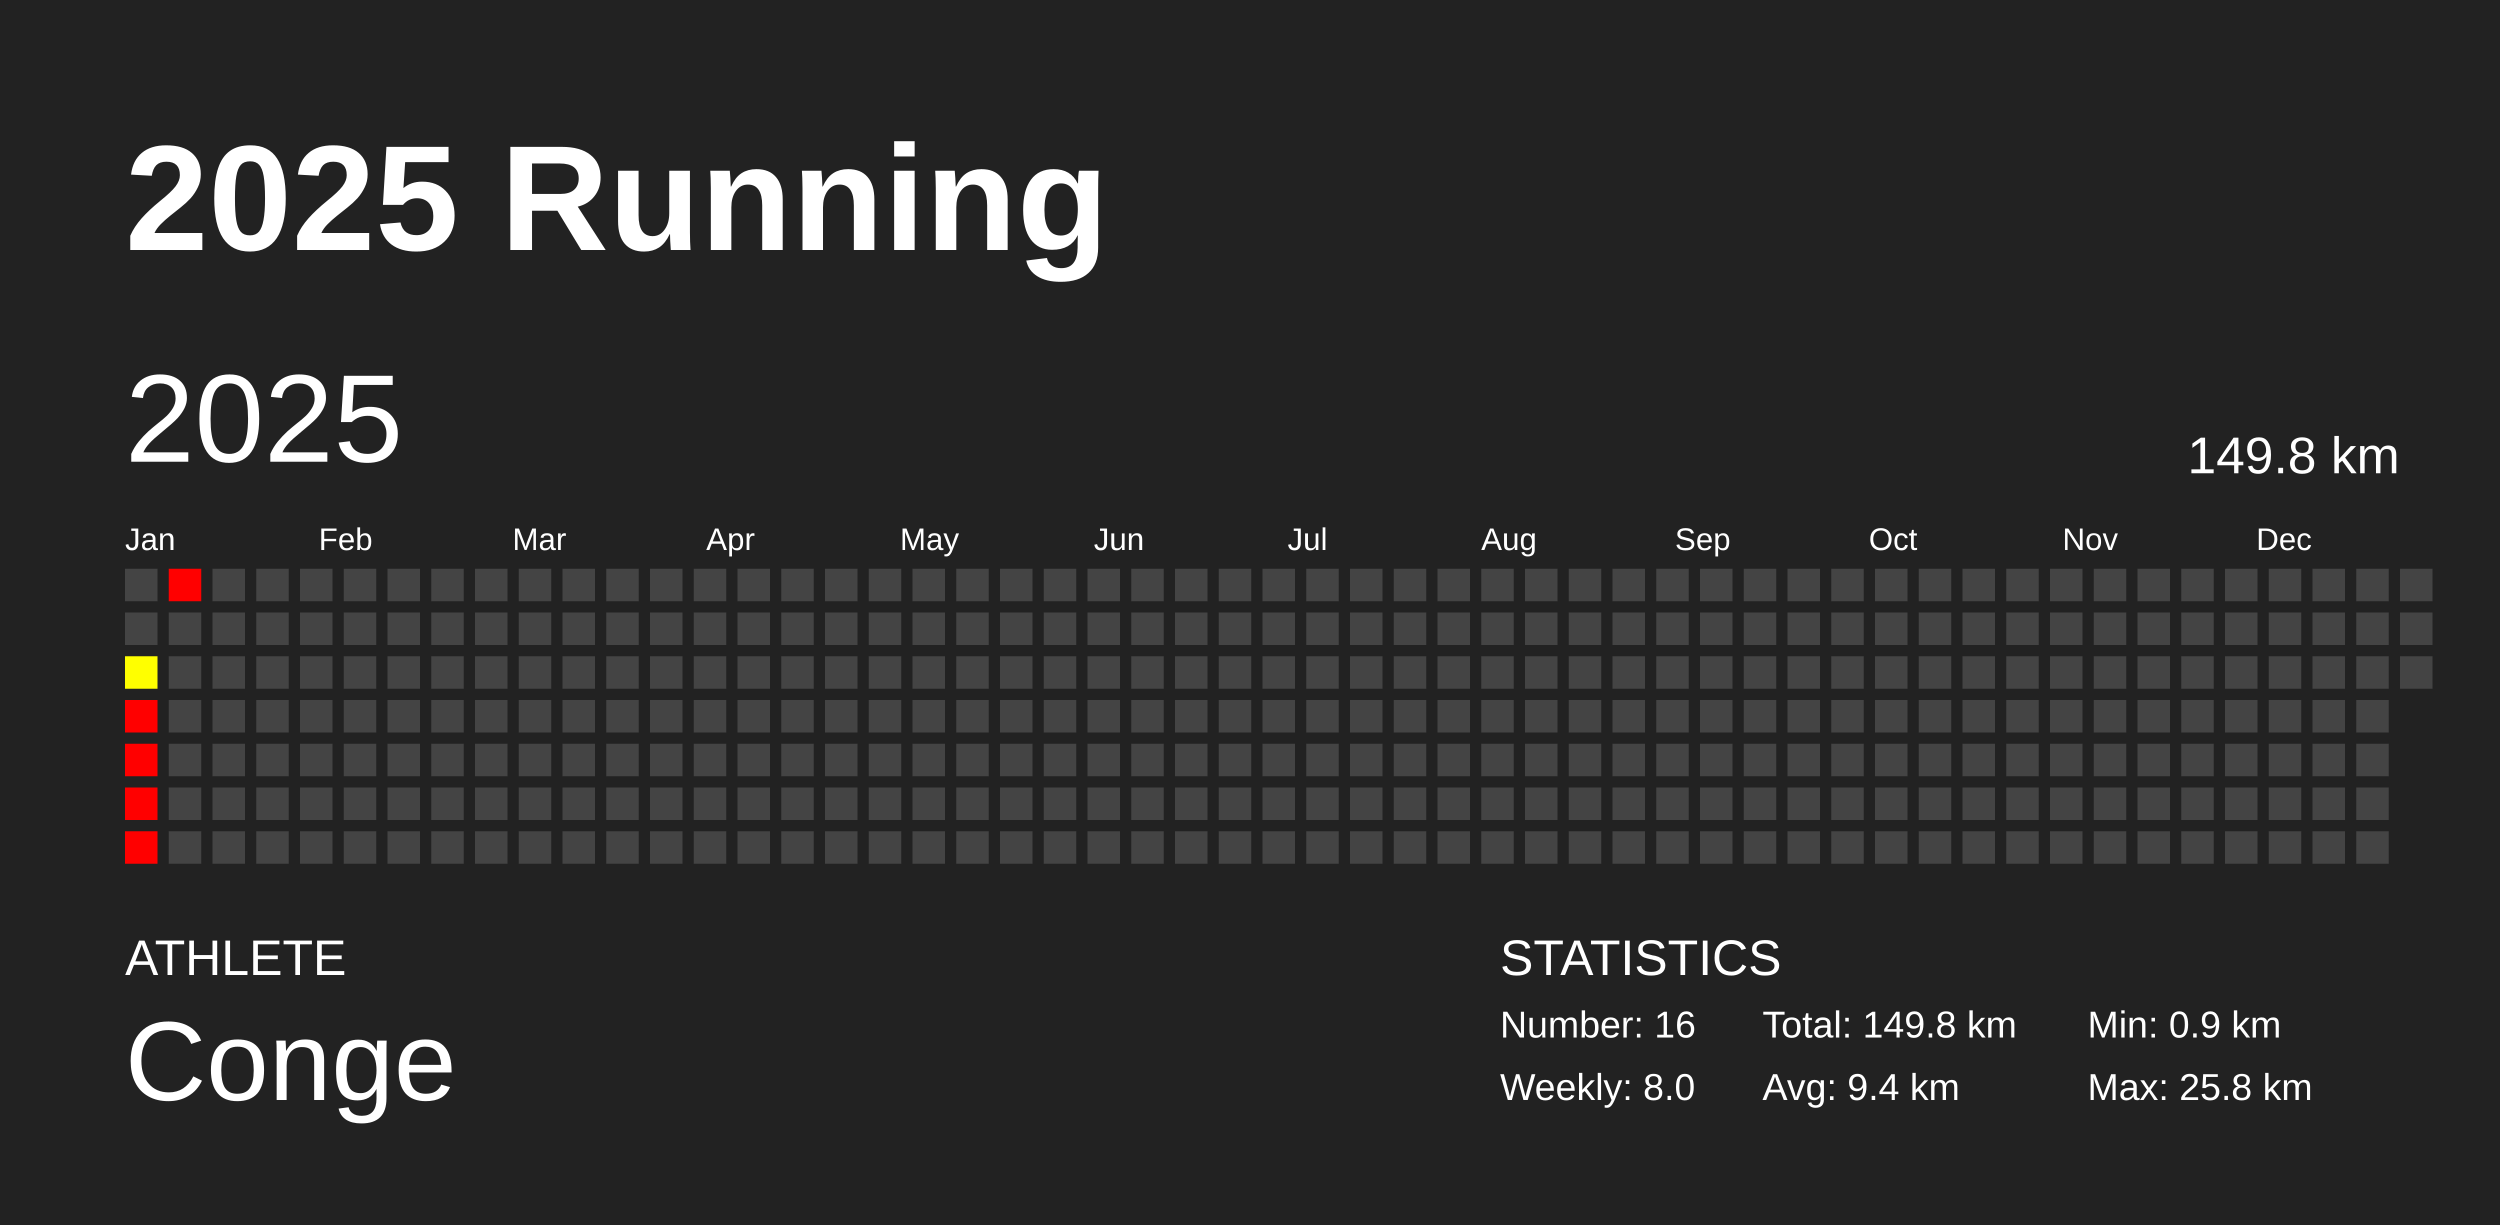
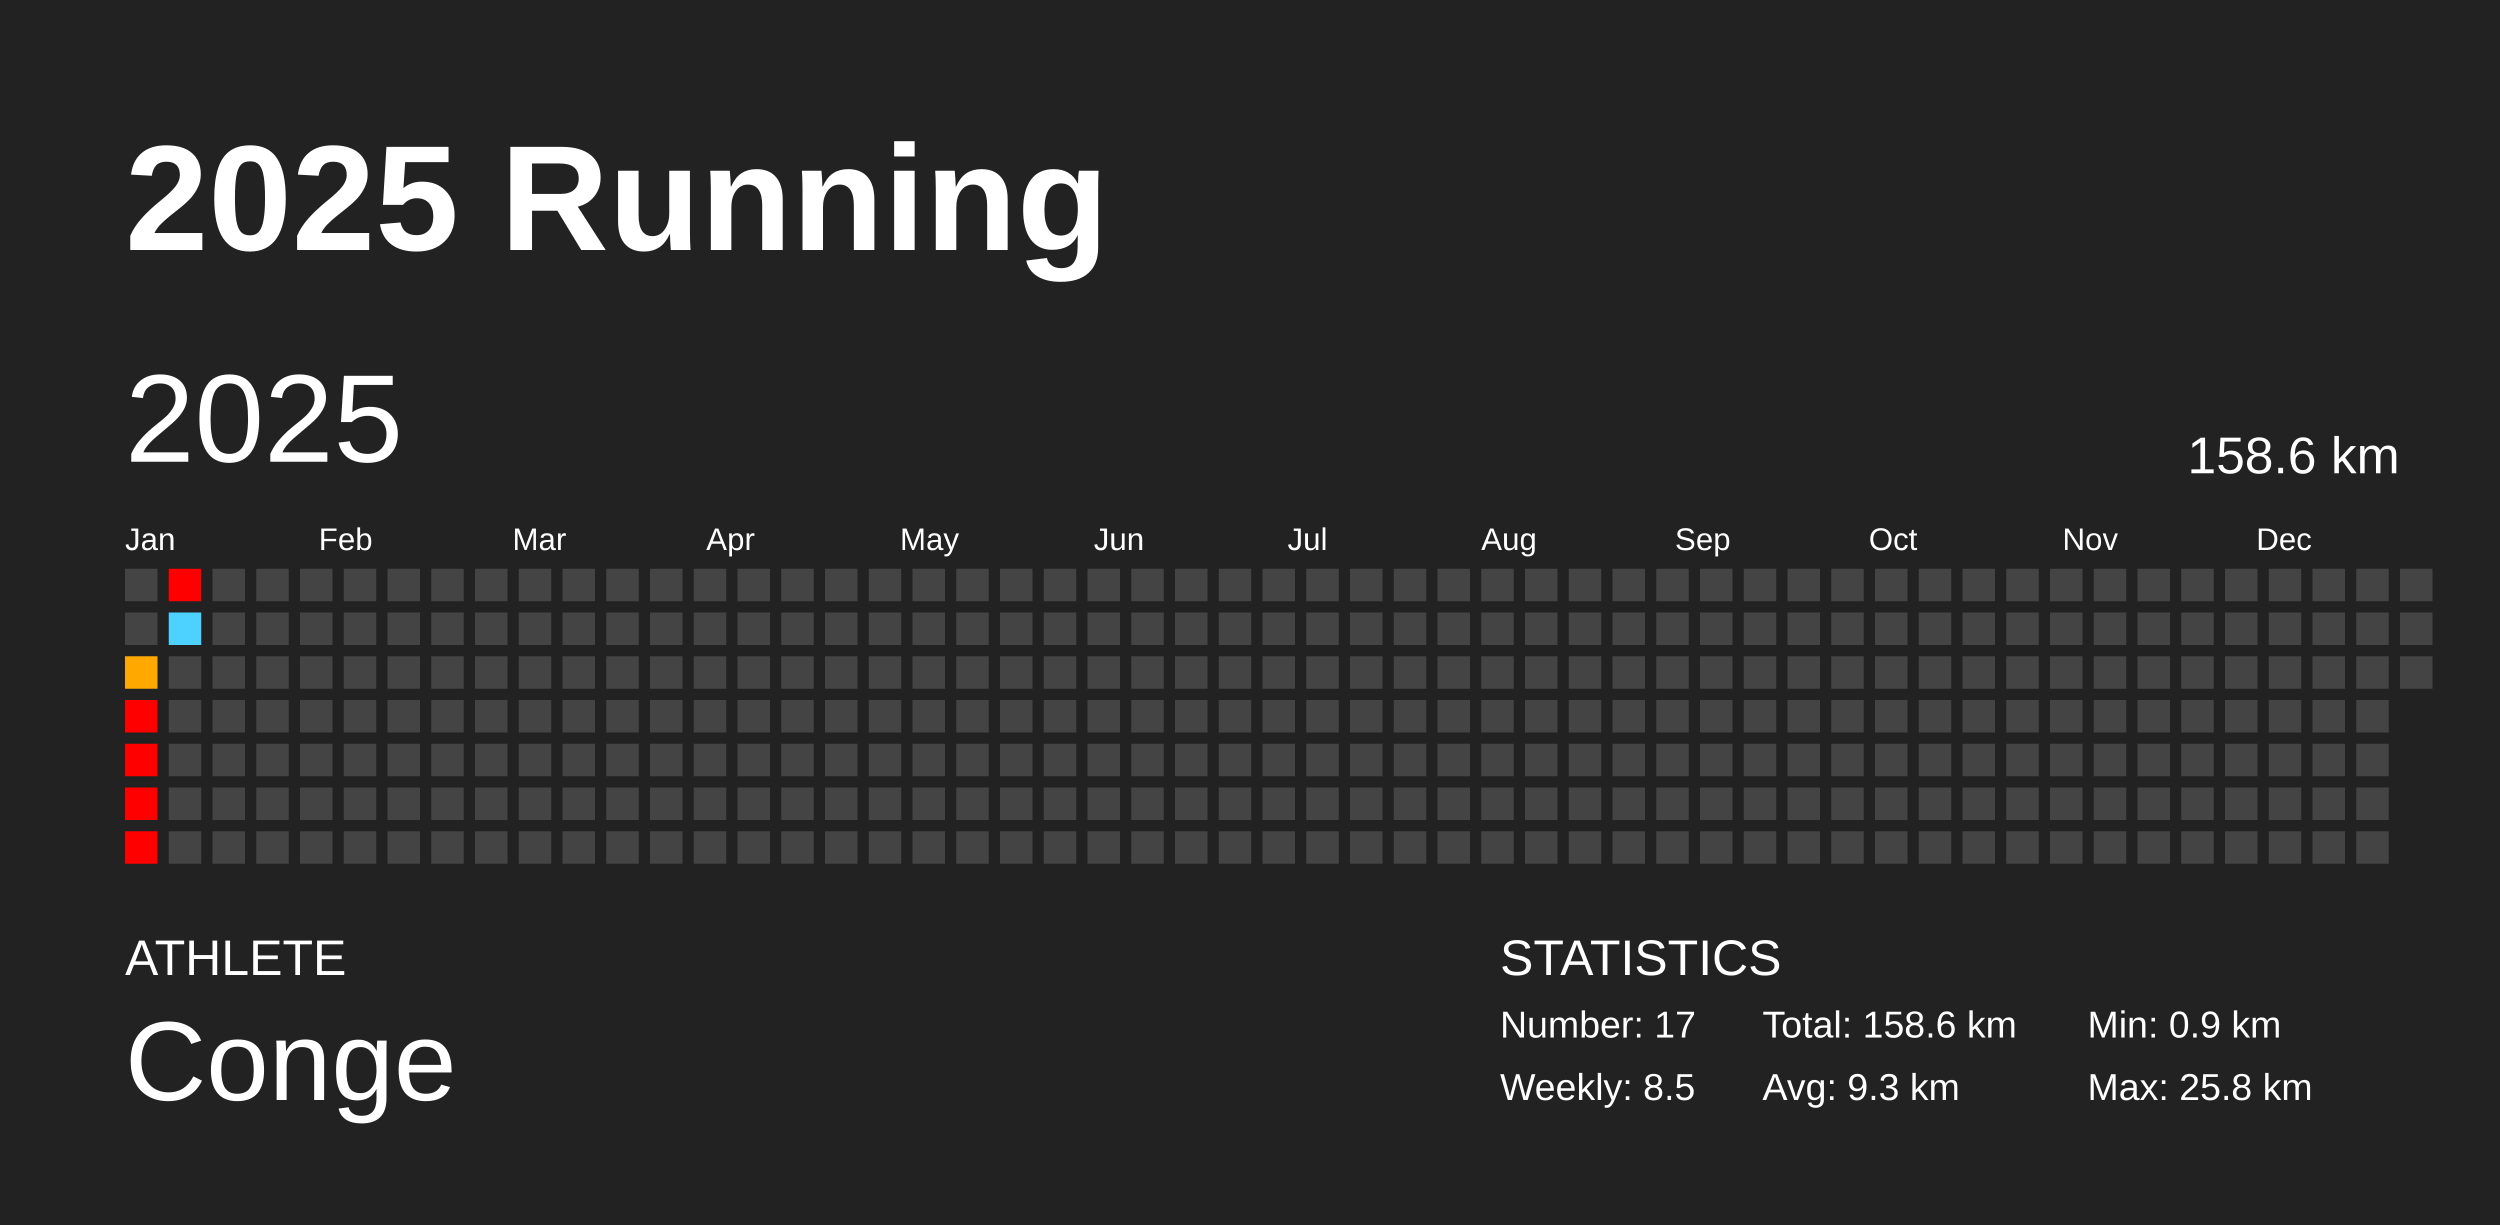
<svg xmlns="http://www.w3.org/2000/svg" baseProfile="full" height="98mm" version="1.1" viewBox="0,0,200,98" width="200mm">
  <defs />
  <rect fill="#222222" height="98" width="200" x="0" y="0" />
  <text fill="#FFFFFF" style="font-size:12px; font-family:Arial; font-weight:bold;" x="10" y="20">2025 Running</text>
  <text fill="#FFFFFF" style="font-size:4px; font-family:Arial" x="10" y="78">ATHLETE</text>
  <text fill="#FFFFFF" style="font-size:9px; font-family:Arial" x="10" y="88">Conge</text>
  <text fill="#FFFFFF" style="font-size:4px; font-family:Arial" x="120" y="78">STATISTICS</text>
-   <text fill="#FFFFFF" style="font-size:3px; font-family:Arial" x="120" y="83">Number: 16</text>
-   <text fill="#FFFFFF" style="font-size:3px; font-family:Arial" x="120" y="88">Weekly: 8.0</text>
-   <text fill="#FFFFFF" style="font-size:3px; font-family:Arial" x="141" y="83">Total: 149.8 km</text>
-   <text fill="#FFFFFF" style="font-size:3px; font-family:Arial" x="141" y="88">Avg: 9.4 km</text>
+   <text fill="#FFFFFF" style="font-size:3px; font-family:Arial" x="120" y="83">Number: 17</text>
+   <text fill="#FFFFFF" style="font-size:3px; font-family:Arial" x="120" y="88">Weekly: 8.5</text>
+   <text fill="#FFFFFF" style="font-size:3px; font-family:Arial" x="141" y="83">Total: 158.6 km</text>
+   <text fill="#FFFFFF" style="font-size:3px; font-family:Arial" x="141" y="88">Avg: 9.3 km</text>
  <text fill="#FFFFFF" style="font-size:3px; font-family:Arial" x="167" y="83">Min: 0.9 km</text>
  <text fill="#FFFFFF" style="font-size:3px; font-family:Arial" x="167" y="88">Max: 25.8 km</text>
  <text dominant-baseline="hanging" fill="#FFFFFF" style="font-size:10.0px; font-family:Arial;" x="10" y="30">2025</text>
-   <text dominant-baseline="hanging" fill="#FFFFFF" style="font-size:4.125px; font-family:Arial;" x="175" y="35">149.8 km</text>
+   <text dominant-baseline="hanging" fill="#FFFFFF" style="font-size:4.125px; font-family:Arial;" x="175" y="35">158.6 km</text>
  <text fill="#FFFFFF" style="font-size:2.5px; font-family:Arial" x="10.0" y="44">Jan</text>
  <text fill="#FFFFFF" style="font-size:2.5px; font-family:Arial" x="25.5" y="44">Feb</text>
  <text fill="#FFFFFF" style="font-size:2.5px; font-family:Arial" x="41.0" y="44">Mar</text>
  <text fill="#FFFFFF" style="font-size:2.5px; font-family:Arial" x="56.5" y="44">Apr</text>
  <text fill="#FFFFFF" style="font-size:2.5px; font-family:Arial" x="72.0" y="44">May</text>
  <text fill="#FFFFFF" style="font-size:2.5px; font-family:Arial" x="87.5" y="44">Jun</text>
  <text fill="#FFFFFF" style="font-size:2.5px; font-family:Arial" x="103.0" y="44">Jul</text>
  <text fill="#FFFFFF" style="font-size:2.5px; font-family:Arial" x="118.5" y="44">Aug</text>
  <text fill="#FFFFFF" style="font-size:2.5px; font-family:Arial" x="134.0" y="44">Sep</text>
  <text fill="#FFFFFF" style="font-size:2.5px; font-family:Arial" x="149.5" y="44">Oct</text>
  <text fill="#FFFFFF" style="font-size:2.5px; font-family:Arial" x="165.0" y="44">Nov</text>
  <text fill="#FFFFFF" style="font-size:2.5px; font-family:Arial" x="180.5" y="44">Dec</text>
  <rect fill="#444444" height="2.6" width="2.6" x="10.0" y="45.5" />
  <rect fill="#444444" height="2.6" width="2.6" x="10.0" y="49.0" />
-   <rect fill="#ffff00" height="2.6" width="2.6" x="10.0" y="52.5" />
+   <rect fill="#ffa900" height="2.6" width="2.6" x="10.0" y="52.5" />
  <rect fill="red" height="2.6" width="2.6" x="10.0" y="56.0" />
  <rect fill="red" height="2.6" width="2.6" x="10.0" y="59.5" />
  <rect fill="red" height="2.6" width="2.6" x="10.0" y="63.0" />
  <rect fill="red" height="2.6" width="2.6" x="10.0" y="66.5" />
  <rect fill="red" height="2.6" width="2.6" x="13.5" y="45.5" />
-   <rect fill="#444444" height="2.6" width="2.6" x="13.5" y="49.0" />
+   <rect fill="#4dd2ff" height="2.6" width="2.6" x="13.5" y="49.0" />
  <rect fill="#444444" height="2.6" width="2.6" x="13.5" y="52.5" />
  <rect fill="#444444" height="2.6" width="2.6" x="13.5" y="56.0" />
  <rect fill="#444444" height="2.6" width="2.6" x="13.5" y="59.5" />
  <rect fill="#444444" height="2.6" width="2.6" x="13.5" y="63.0" />
  <rect fill="#444444" height="2.6" width="2.6" x="13.5" y="66.5" />
  <rect fill="#444444" height="2.6" width="2.6" x="17.0" y="45.5" />
  <rect fill="#444444" height="2.6" width="2.6" x="17.0" y="49.0" />
  <rect fill="#444444" height="2.6" width="2.6" x="17.0" y="52.5" />
  <rect fill="#444444" height="2.6" width="2.6" x="17.0" y="56.0" />
  <rect fill="#444444" height="2.6" width="2.6" x="17.0" y="59.5" />
  <rect fill="#444444" height="2.6" width="2.6" x="17.0" y="63.0" />
  <rect fill="#444444" height="2.6" width="2.6" x="17.0" y="66.5" />
  <rect fill="#444444" height="2.6" width="2.6" x="20.5" y="45.5" />
  <rect fill="#444444" height="2.6" width="2.6" x="20.5" y="49.0" />
  <rect fill="#444444" height="2.6" width="2.6" x="20.5" y="52.5" />
  <rect fill="#444444" height="2.6" width="2.6" x="20.5" y="56.0" />
  <rect fill="#444444" height="2.6" width="2.6" x="20.5" y="59.5" />
  <rect fill="#444444" height="2.6" width="2.6" x="20.5" y="63.0" />
  <rect fill="#444444" height="2.6" width="2.6" x="20.5" y="66.5" />
  <rect fill="#444444" height="2.6" width="2.6" x="24.0" y="45.5" />
  <rect fill="#444444" height="2.6" width="2.6" x="24.0" y="49.0" />
  <rect fill="#444444" height="2.6" width="2.6" x="24.0" y="52.5" />
  <rect fill="#444444" height="2.6" width="2.6" x="24.0" y="56.0" />
  <rect fill="#444444" height="2.6" width="2.6" x="24.0" y="59.5" />
  <rect fill="#444444" height="2.6" width="2.6" x="24.0" y="63.0" />
  <rect fill="#444444" height="2.6" width="2.6" x="24.0" y="66.5" />
  <rect fill="#444444" height="2.6" width="2.6" x="27.5" y="45.5" />
  <rect fill="#444444" height="2.6" width="2.6" x="27.5" y="49.0" />
  <rect fill="#444444" height="2.6" width="2.6" x="27.5" y="52.5" />
  <rect fill="#444444" height="2.6" width="2.6" x="27.5" y="56.0" />
  <rect fill="#444444" height="2.6" width="2.6" x="27.5" y="59.5" />
  <rect fill="#444444" height="2.6" width="2.6" x="27.5" y="63.0" />
  <rect fill="#444444" height="2.6" width="2.6" x="27.5" y="66.5" />
  <rect fill="#444444" height="2.6" width="2.6" x="31.0" y="45.5" />
  <rect fill="#444444" height="2.6" width="2.6" x="31.0" y="49.0" />
  <rect fill="#444444" height="2.6" width="2.6" x="31.0" y="52.5" />
  <rect fill="#444444" height="2.6" width="2.6" x="31.0" y="56.0" />
  <rect fill="#444444" height="2.6" width="2.6" x="31.0" y="59.5" />
  <rect fill="#444444" height="2.6" width="2.6" x="31.0" y="63.0" />
  <rect fill="#444444" height="2.6" width="2.6" x="31.0" y="66.5" />
  <rect fill="#444444" height="2.6" width="2.6" x="34.5" y="45.5" />
  <rect fill="#444444" height="2.6" width="2.6" x="34.5" y="49.0" />
  <rect fill="#444444" height="2.6" width="2.6" x="34.5" y="52.5" />
  <rect fill="#444444" height="2.6" width="2.6" x="34.5" y="56.0" />
  <rect fill="#444444" height="2.6" width="2.6" x="34.5" y="59.5" />
  <rect fill="#444444" height="2.6" width="2.6" x="34.5" y="63.0" />
  <rect fill="#444444" height="2.6" width="2.6" x="34.5" y="66.5" />
  <rect fill="#444444" height="2.6" width="2.6" x="38.0" y="45.5" />
  <rect fill="#444444" height="2.6" width="2.6" x="38.0" y="49.0" />
  <rect fill="#444444" height="2.6" width="2.6" x="38.0" y="52.5" />
  <rect fill="#444444" height="2.6" width="2.6" x="38.0" y="56.0" />
  <rect fill="#444444" height="2.6" width="2.6" x="38.0" y="59.5" />
  <rect fill="#444444" height="2.6" width="2.6" x="38.0" y="63.0" />
  <rect fill="#444444" height="2.6" width="2.6" x="38.0" y="66.5" />
  <rect fill="#444444" height="2.6" width="2.6" x="41.5" y="45.5" />
  <rect fill="#444444" height="2.6" width="2.6" x="41.5" y="49.0" />
  <rect fill="#444444" height="2.6" width="2.6" x="41.5" y="52.5" />
  <rect fill="#444444" height="2.6" width="2.6" x="41.5" y="56.0" />
  <rect fill="#444444" height="2.6" width="2.6" x="41.5" y="59.5" />
  <rect fill="#444444" height="2.6" width="2.6" x="41.5" y="63.0" />
  <rect fill="#444444" height="2.6" width="2.6" x="41.5" y="66.5" />
  <rect fill="#444444" height="2.6" width="2.6" x="45.0" y="45.5" />
  <rect fill="#444444" height="2.6" width="2.6" x="45.0" y="49.0" />
  <rect fill="#444444" height="2.6" width="2.6" x="45.0" y="52.5" />
  <rect fill="#444444" height="2.6" width="2.6" x="45.0" y="56.0" />
  <rect fill="#444444" height="2.6" width="2.6" x="45.0" y="59.5" />
  <rect fill="#444444" height="2.6" width="2.6" x="45.0" y="63.0" />
  <rect fill="#444444" height="2.6" width="2.6" x="45.0" y="66.5" />
  <rect fill="#444444" height="2.6" width="2.6" x="48.5" y="45.5" />
  <rect fill="#444444" height="2.6" width="2.6" x="48.5" y="49.0" />
  <rect fill="#444444" height="2.6" width="2.6" x="48.5" y="52.5" />
  <rect fill="#444444" height="2.6" width="2.6" x="48.5" y="56.0" />
  <rect fill="#444444" height="2.6" width="2.6" x="48.5" y="59.5" />
  <rect fill="#444444" height="2.6" width="2.6" x="48.5" y="63.0" />
  <rect fill="#444444" height="2.6" width="2.6" x="48.5" y="66.5" />
  <rect fill="#444444" height="2.6" width="2.6" x="52.0" y="45.5" />
  <rect fill="#444444" height="2.6" width="2.6" x="52.0" y="49.0" />
  <rect fill="#444444" height="2.6" width="2.6" x="52.0" y="52.5" />
  <rect fill="#444444" height="2.6" width="2.6" x="52.0" y="56.0" />
  <rect fill="#444444" height="2.6" width="2.6" x="52.0" y="59.5" />
  <rect fill="#444444" height="2.6" width="2.6" x="52.0" y="63.0" />
  <rect fill="#444444" height="2.6" width="2.6" x="52.0" y="66.5" />
  <rect fill="#444444" height="2.6" width="2.6" x="55.5" y="45.5" />
  <rect fill="#444444" height="2.6" width="2.6" x="55.5" y="49.0" />
  <rect fill="#444444" height="2.6" width="2.6" x="55.5" y="52.5" />
  <rect fill="#444444" height="2.6" width="2.6" x="55.5" y="56.0" />
  <rect fill="#444444" height="2.6" width="2.6" x="55.5" y="59.5" />
  <rect fill="#444444" height="2.6" width="2.6" x="55.5" y="63.0" />
  <rect fill="#444444" height="2.6" width="2.6" x="55.5" y="66.5" />
  <rect fill="#444444" height="2.6" width="2.6" x="59.0" y="45.5" />
  <rect fill="#444444" height="2.6" width="2.6" x="59.0" y="49.0" />
  <rect fill="#444444" height="2.6" width="2.6" x="59.0" y="52.5" />
  <rect fill="#444444" height="2.6" width="2.6" x="59.0" y="56.0" />
  <rect fill="#444444" height="2.6" width="2.6" x="59.0" y="59.5" />
  <rect fill="#444444" height="2.6" width="2.6" x="59.0" y="63.0" />
  <rect fill="#444444" height="2.6" width="2.6" x="59.0" y="66.5" />
  <rect fill="#444444" height="2.6" width="2.6" x="62.5" y="45.5" />
  <rect fill="#444444" height="2.6" width="2.6" x="62.5" y="49.0" />
  <rect fill="#444444" height="2.6" width="2.6" x="62.5" y="52.5" />
  <rect fill="#444444" height="2.6" width="2.6" x="62.5" y="56.0" />
  <rect fill="#444444" height="2.6" width="2.6" x="62.5" y="59.5" />
  <rect fill="#444444" height="2.6" width="2.6" x="62.5" y="63.0" />
  <rect fill="#444444" height="2.6" width="2.6" x="62.5" y="66.5" />
  <rect fill="#444444" height="2.6" width="2.6" x="66.0" y="45.5" />
  <rect fill="#444444" height="2.6" width="2.6" x="66.0" y="49.0" />
  <rect fill="#444444" height="2.6" width="2.6" x="66.0" y="52.5" />
  <rect fill="#444444" height="2.6" width="2.6" x="66.0" y="56.0" />
  <rect fill="#444444" height="2.6" width="2.6" x="66.0" y="59.5" />
  <rect fill="#444444" height="2.6" width="2.6" x="66.0" y="63.0" />
  <rect fill="#444444" height="2.6" width="2.6" x="66.0" y="66.5" />
  <rect fill="#444444" height="2.6" width="2.6" x="69.5" y="45.5" />
  <rect fill="#444444" height="2.6" width="2.6" x="69.5" y="49.0" />
  <rect fill="#444444" height="2.6" width="2.6" x="69.5" y="52.5" />
  <rect fill="#444444" height="2.6" width="2.6" x="69.5" y="56.0" />
  <rect fill="#444444" height="2.6" width="2.6" x="69.5" y="59.5" />
  <rect fill="#444444" height="2.6" width="2.6" x="69.5" y="63.0" />
  <rect fill="#444444" height="2.6" width="2.6" x="69.5" y="66.5" />
  <rect fill="#444444" height="2.6" width="2.6" x="73.0" y="45.5" />
  <rect fill="#444444" height="2.6" width="2.6" x="73.0" y="49.0" />
  <rect fill="#444444" height="2.6" width="2.6" x="73.0" y="52.5" />
  <rect fill="#444444" height="2.6" width="2.6" x="73.0" y="56.0" />
  <rect fill="#444444" height="2.6" width="2.6" x="73.0" y="59.5" />
  <rect fill="#444444" height="2.6" width="2.6" x="73.0" y="63.0" />
  <rect fill="#444444" height="2.6" width="2.6" x="73.0" y="66.5" />
  <rect fill="#444444" height="2.6" width="2.6" x="76.5" y="45.5" />
  <rect fill="#444444" height="2.6" width="2.6" x="76.5" y="49.0" />
  <rect fill="#444444" height="2.6" width="2.6" x="76.5" y="52.5" />
  <rect fill="#444444" height="2.6" width="2.6" x="76.5" y="56.0" />
  <rect fill="#444444" height="2.6" width="2.6" x="76.5" y="59.5" />
  <rect fill="#444444" height="2.6" width="2.6" x="76.5" y="63.0" />
  <rect fill="#444444" height="2.6" width="2.6" x="76.5" y="66.5" />
  <rect fill="#444444" height="2.6" width="2.6" x="80.0" y="45.5" />
  <rect fill="#444444" height="2.6" width="2.6" x="80.0" y="49.0" />
  <rect fill="#444444" height="2.6" width="2.6" x="80.0" y="52.5" />
  <rect fill="#444444" height="2.6" width="2.6" x="80.0" y="56.0" />
  <rect fill="#444444" height="2.6" width="2.6" x="80.0" y="59.5" />
  <rect fill="#444444" height="2.6" width="2.6" x="80.0" y="63.0" />
  <rect fill="#444444" height="2.6" width="2.6" x="80.0" y="66.5" />
  <rect fill="#444444" height="2.6" width="2.6" x="83.5" y="45.5" />
  <rect fill="#444444" height="2.6" width="2.6" x="83.5" y="49.0" />
  <rect fill="#444444" height="2.6" width="2.6" x="83.5" y="52.5" />
  <rect fill="#444444" height="2.6" width="2.6" x="83.5" y="56.0" />
  <rect fill="#444444" height="2.6" width="2.6" x="83.5" y="59.5" />
  <rect fill="#444444" height="2.6" width="2.6" x="83.5" y="63.0" />
  <rect fill="#444444" height="2.6" width="2.6" x="83.5" y="66.5" />
  <rect fill="#444444" height="2.6" width="2.6" x="87.0" y="45.5" />
  <rect fill="#444444" height="2.6" width="2.6" x="87.0" y="49.0" />
  <rect fill="#444444" height="2.6" width="2.6" x="87.0" y="52.5" />
  <rect fill="#444444" height="2.6" width="2.6" x="87.0" y="56.0" />
  <rect fill="#444444" height="2.6" width="2.6" x="87.0" y="59.5" />
  <rect fill="#444444" height="2.6" width="2.6" x="87.0" y="63.0" />
  <rect fill="#444444" height="2.6" width="2.6" x="87.0" y="66.5" />
  <rect fill="#444444" height="2.6" width="2.6" x="90.5" y="45.5" />
  <rect fill="#444444" height="2.6" width="2.6" x="90.5" y="49.0" />
  <rect fill="#444444" height="2.6" width="2.6" x="90.5" y="52.5" />
  <rect fill="#444444" height="2.6" width="2.6" x="90.5" y="56.0" />
  <rect fill="#444444" height="2.6" width="2.6" x="90.5" y="59.5" />
  <rect fill="#444444" height="2.6" width="2.6" x="90.5" y="63.0" />
  <rect fill="#444444" height="2.6" width="2.6" x="90.5" y="66.5" />
  <rect fill="#444444" height="2.6" width="2.6" x="94.0" y="45.5" />
  <rect fill="#444444" height="2.6" width="2.6" x="94.0" y="49.0" />
  <rect fill="#444444" height="2.6" width="2.6" x="94.0" y="52.5" />
  <rect fill="#444444" height="2.6" width="2.6" x="94.0" y="56.0" />
  <rect fill="#444444" height="2.6" width="2.6" x="94.0" y="59.5" />
  <rect fill="#444444" height="2.6" width="2.6" x="94.0" y="63.0" />
  <rect fill="#444444" height="2.6" width="2.6" x="94.0" y="66.5" />
  <rect fill="#444444" height="2.6" width="2.6" x="97.5" y="45.5" />
  <rect fill="#444444" height="2.6" width="2.6" x="97.5" y="49.0" />
  <rect fill="#444444" height="2.6" width="2.6" x="97.5" y="52.5" />
  <rect fill="#444444" height="2.6" width="2.6" x="97.5" y="56.0" />
  <rect fill="#444444" height="2.6" width="2.6" x="97.5" y="59.5" />
  <rect fill="#444444" height="2.6" width="2.6" x="97.5" y="63.0" />
  <rect fill="#444444" height="2.6" width="2.6" x="97.5" y="66.5" />
  <rect fill="#444444" height="2.6" width="2.6" x="101.0" y="45.5" />
  <rect fill="#444444" height="2.6" width="2.6" x="101.0" y="49.0" />
  <rect fill="#444444" height="2.6" width="2.6" x="101.0" y="52.5" />
  <rect fill="#444444" height="2.6" width="2.6" x="101.0" y="56.0" />
  <rect fill="#444444" height="2.6" width="2.6" x="101.0" y="59.5" />
  <rect fill="#444444" height="2.6" width="2.6" x="101.0" y="63.0" />
  <rect fill="#444444" height="2.6" width="2.6" x="101.0" y="66.5" />
  <rect fill="#444444" height="2.6" width="2.6" x="104.5" y="45.5" />
  <rect fill="#444444" height="2.6" width="2.6" x="104.5" y="49.0" />
  <rect fill="#444444" height="2.6" width="2.6" x="104.5" y="52.5" />
  <rect fill="#444444" height="2.6" width="2.6" x="104.5" y="56.0" />
  <rect fill="#444444" height="2.6" width="2.6" x="104.5" y="59.5" />
  <rect fill="#444444" height="2.6" width="2.6" x="104.5" y="63.0" />
  <rect fill="#444444" height="2.6" width="2.6" x="104.5" y="66.5" />
  <rect fill="#444444" height="2.6" width="2.6" x="108.0" y="45.5" />
  <rect fill="#444444" height="2.6" width="2.6" x="108.0" y="49.0" />
  <rect fill="#444444" height="2.6" width="2.6" x="108.0" y="52.5" />
  <rect fill="#444444" height="2.6" width="2.6" x="108.0" y="56.0" />
  <rect fill="#444444" height="2.6" width="2.6" x="108.0" y="59.5" />
  <rect fill="#444444" height="2.6" width="2.6" x="108.0" y="63.0" />
  <rect fill="#444444" height="2.6" width="2.6" x="108.0" y="66.5" />
  <rect fill="#444444" height="2.6" width="2.6" x="111.5" y="45.5" />
  <rect fill="#444444" height="2.6" width="2.6" x="111.5" y="49.0" />
  <rect fill="#444444" height="2.6" width="2.6" x="111.5" y="52.5" />
  <rect fill="#444444" height="2.6" width="2.6" x="111.5" y="56.0" />
  <rect fill="#444444" height="2.6" width="2.6" x="111.5" y="59.5" />
  <rect fill="#444444" height="2.6" width="2.6" x="111.5" y="63.0" />
  <rect fill="#444444" height="2.6" width="2.6" x="111.5" y="66.5" />
  <rect fill="#444444" height="2.6" width="2.6" x="115.0" y="45.5" />
  <rect fill="#444444" height="2.6" width="2.6" x="115.0" y="49.0" />
  <rect fill="#444444" height="2.6" width="2.6" x="115.0" y="52.5" />
  <rect fill="#444444" height="2.6" width="2.6" x="115.0" y="56.0" />
  <rect fill="#444444" height="2.6" width="2.6" x="115.0" y="59.5" />
  <rect fill="#444444" height="2.6" width="2.6" x="115.0" y="63.0" />
  <rect fill="#444444" height="2.6" width="2.6" x="115.0" y="66.5" />
  <rect fill="#444444" height="2.6" width="2.6" x="118.5" y="45.5" />
  <rect fill="#444444" height="2.6" width="2.6" x="118.5" y="49.0" />
  <rect fill="#444444" height="2.6" width="2.6" x="118.5" y="52.5" />
  <rect fill="#444444" height="2.6" width="2.6" x="118.5" y="56.0" />
  <rect fill="#444444" height="2.6" width="2.6" x="118.5" y="59.5" />
  <rect fill="#444444" height="2.6" width="2.6" x="118.5" y="63.0" />
  <rect fill="#444444" height="2.6" width="2.6" x="118.5" y="66.5" />
  <rect fill="#444444" height="2.6" width="2.6" x="122.0" y="45.5" />
  <rect fill="#444444" height="2.6" width="2.6" x="122.0" y="49.0" />
  <rect fill="#444444" height="2.6" width="2.6" x="122.0" y="52.5" />
  <rect fill="#444444" height="2.6" width="2.6" x="122.0" y="56.0" />
  <rect fill="#444444" height="2.6" width="2.6" x="122.0" y="59.5" />
  <rect fill="#444444" height="2.6" width="2.6" x="122.0" y="63.0" />
  <rect fill="#444444" height="2.6" width="2.6" x="122.0" y="66.5" />
  <rect fill="#444444" height="2.6" width="2.6" x="125.5" y="45.5" />
  <rect fill="#444444" height="2.6" width="2.6" x="125.5" y="49.0" />
  <rect fill="#444444" height="2.6" width="2.6" x="125.5" y="52.5" />
  <rect fill="#444444" height="2.6" width="2.6" x="125.5" y="56.0" />
  <rect fill="#444444" height="2.6" width="2.6" x="125.5" y="59.5" />
  <rect fill="#444444" height="2.6" width="2.6" x="125.5" y="63.0" />
  <rect fill="#444444" height="2.6" width="2.6" x="125.5" y="66.5" />
  <rect fill="#444444" height="2.6" width="2.6" x="129.0" y="45.5" />
  <rect fill="#444444" height="2.6" width="2.6" x="129.0" y="49.0" />
  <rect fill="#444444" height="2.6" width="2.6" x="129.0" y="52.5" />
  <rect fill="#444444" height="2.6" width="2.6" x="129.0" y="56.0" />
  <rect fill="#444444" height="2.6" width="2.6" x="129.0" y="59.5" />
  <rect fill="#444444" height="2.6" width="2.6" x="129.0" y="63.0" />
  <rect fill="#444444" height="2.6" width="2.6" x="129.0" y="66.5" />
  <rect fill="#444444" height="2.6" width="2.6" x="132.5" y="45.5" />
  <rect fill="#444444" height="2.6" width="2.6" x="132.5" y="49.0" />
  <rect fill="#444444" height="2.6" width="2.6" x="132.5" y="52.5" />
  <rect fill="#444444" height="2.6" width="2.6" x="132.5" y="56.0" />
  <rect fill="#444444" height="2.6" width="2.6" x="132.5" y="59.5" />
  <rect fill="#444444" height="2.6" width="2.6" x="132.5" y="63.0" />
  <rect fill="#444444" height="2.6" width="2.6" x="132.5" y="66.5" />
  <rect fill="#444444" height="2.6" width="2.6" x="136.0" y="45.5" />
  <rect fill="#444444" height="2.6" width="2.6" x="136.0" y="49.0" />
  <rect fill="#444444" height="2.6" width="2.6" x="136.0" y="52.5" />
  <rect fill="#444444" height="2.6" width="2.6" x="136.0" y="56.0" />
  <rect fill="#444444" height="2.6" width="2.6" x="136.0" y="59.5" />
  <rect fill="#444444" height="2.6" width="2.6" x="136.0" y="63.0" />
  <rect fill="#444444" height="2.6" width="2.6" x="136.0" y="66.5" />
  <rect fill="#444444" height="2.6" width="2.6" x="139.5" y="45.5" />
  <rect fill="#444444" height="2.6" width="2.6" x="139.5" y="49.0" />
  <rect fill="#444444" height="2.6" width="2.6" x="139.5" y="52.5" />
  <rect fill="#444444" height="2.6" width="2.6" x="139.5" y="56.0" />
  <rect fill="#444444" height="2.6" width="2.6" x="139.5" y="59.5" />
  <rect fill="#444444" height="2.6" width="2.6" x="139.5" y="63.0" />
  <rect fill="#444444" height="2.6" width="2.6" x="139.5" y="66.5" />
  <rect fill="#444444" height="2.6" width="2.6" x="143.0" y="45.5" />
  <rect fill="#444444" height="2.6" width="2.6" x="143.0" y="49.0" />
  <rect fill="#444444" height="2.6" width="2.6" x="143.0" y="52.5" />
  <rect fill="#444444" height="2.6" width="2.6" x="143.0" y="56.0" />
  <rect fill="#444444" height="2.6" width="2.6" x="143.0" y="59.5" />
  <rect fill="#444444" height="2.6" width="2.6" x="143.0" y="63.0" />
  <rect fill="#444444" height="2.6" width="2.6" x="143.0" y="66.5" />
  <rect fill="#444444" height="2.6" width="2.6" x="146.5" y="45.5" />
  <rect fill="#444444" height="2.6" width="2.6" x="146.5" y="49.0" />
  <rect fill="#444444" height="2.6" width="2.6" x="146.5" y="52.5" />
  <rect fill="#444444" height="2.6" width="2.6" x="146.5" y="56.0" />
  <rect fill="#444444" height="2.6" width="2.6" x="146.5" y="59.5" />
  <rect fill="#444444" height="2.6" width="2.6" x="146.5" y="63.0" />
  <rect fill="#444444" height="2.6" width="2.6" x="146.5" y="66.5" />
  <rect fill="#444444" height="2.6" width="2.6" x="150.0" y="45.5" />
  <rect fill="#444444" height="2.6" width="2.6" x="150.0" y="49.0" />
  <rect fill="#444444" height="2.6" width="2.6" x="150.0" y="52.5" />
  <rect fill="#444444" height="2.6" width="2.6" x="150.0" y="56.0" />
  <rect fill="#444444" height="2.6" width="2.6" x="150.0" y="59.5" />
  <rect fill="#444444" height="2.6" width="2.6" x="150.0" y="63.0" />
  <rect fill="#444444" height="2.6" width="2.6" x="150.0" y="66.5" />
  <rect fill="#444444" height="2.6" width="2.6" x="153.5" y="45.5" />
  <rect fill="#444444" height="2.6" width="2.6" x="153.5" y="49.0" />
  <rect fill="#444444" height="2.6" width="2.6" x="153.5" y="52.5" />
  <rect fill="#444444" height="2.6" width="2.6" x="153.5" y="56.0" />
  <rect fill="#444444" height="2.6" width="2.6" x="153.5" y="59.5" />
  <rect fill="#444444" height="2.6" width="2.6" x="153.5" y="63.0" />
  <rect fill="#444444" height="2.6" width="2.6" x="153.5" y="66.5" />
  <rect fill="#444444" height="2.6" width="2.6" x="157.0" y="45.5" />
  <rect fill="#444444" height="2.6" width="2.6" x="157.0" y="49.0" />
  <rect fill="#444444" height="2.6" width="2.6" x="157.0" y="52.5" />
  <rect fill="#444444" height="2.6" width="2.6" x="157.0" y="56.0" />
  <rect fill="#444444" height="2.6" width="2.6" x="157.0" y="59.5" />
  <rect fill="#444444" height="2.6" width="2.6" x="157.0" y="63.0" />
  <rect fill="#444444" height="2.6" width="2.6" x="157.0" y="66.5" />
  <rect fill="#444444" height="2.6" width="2.6" x="160.5" y="45.5" />
  <rect fill="#444444" height="2.6" width="2.6" x="160.5" y="49.0" />
  <rect fill="#444444" height="2.6" width="2.6" x="160.5" y="52.5" />
  <rect fill="#444444" height="2.6" width="2.6" x="160.5" y="56.0" />
  <rect fill="#444444" height="2.6" width="2.6" x="160.5" y="59.5" />
  <rect fill="#444444" height="2.6" width="2.6" x="160.5" y="63.0" />
  <rect fill="#444444" height="2.6" width="2.6" x="160.5" y="66.5" />
  <rect fill="#444444" height="2.6" width="2.6" x="164.0" y="45.5" />
  <rect fill="#444444" height="2.6" width="2.6" x="164.0" y="49.0" />
  <rect fill="#444444" height="2.6" width="2.6" x="164.0" y="52.5" />
  <rect fill="#444444" height="2.6" width="2.6" x="164.0" y="56.0" />
  <rect fill="#444444" height="2.6" width="2.6" x="164.0" y="59.5" />
  <rect fill="#444444" height="2.6" width="2.6" x="164.0" y="63.0" />
  <rect fill="#444444" height="2.6" width="2.6" x="164.0" y="66.5" />
  <rect fill="#444444" height="2.6" width="2.6" x="167.5" y="45.5" />
  <rect fill="#444444" height="2.6" width="2.6" x="167.5" y="49.0" />
  <rect fill="#444444" height="2.6" width="2.6" x="167.5" y="52.5" />
  <rect fill="#444444" height="2.6" width="2.6" x="167.5" y="56.0" />
  <rect fill="#444444" height="2.6" width="2.6" x="167.5" y="59.5" />
  <rect fill="#444444" height="2.6" width="2.6" x="167.5" y="63.0" />
  <rect fill="#444444" height="2.6" width="2.6" x="167.5" y="66.5" />
  <rect fill="#444444" height="2.6" width="2.6" x="171.0" y="45.5" />
  <rect fill="#444444" height="2.6" width="2.6" x="171.0" y="49.0" />
  <rect fill="#444444" height="2.6" width="2.6" x="171.0" y="52.5" />
  <rect fill="#444444" height="2.6" width="2.6" x="171.0" y="56.0" />
  <rect fill="#444444" height="2.6" width="2.6" x="171.0" y="59.5" />
  <rect fill="#444444" height="2.6" width="2.6" x="171.0" y="63.0" />
  <rect fill="#444444" height="2.6" width="2.6" x="171.0" y="66.5" />
  <rect fill="#444444" height="2.6" width="2.6" x="174.5" y="45.5" />
  <rect fill="#444444" height="2.6" width="2.6" x="174.5" y="49.0" />
  <rect fill="#444444" height="2.6" width="2.6" x="174.5" y="52.5" />
  <rect fill="#444444" height="2.6" width="2.6" x="174.5" y="56.0" />
  <rect fill="#444444" height="2.6" width="2.6" x="174.5" y="59.5" />
  <rect fill="#444444" height="2.6" width="2.6" x="174.5" y="63.0" />
  <rect fill="#444444" height="2.6" width="2.6" x="174.5" y="66.5" />
  <rect fill="#444444" height="2.6" width="2.6" x="178.0" y="45.5" />
  <rect fill="#444444" height="2.6" width="2.6" x="178.0" y="49.0" />
  <rect fill="#444444" height="2.6" width="2.6" x="178.0" y="52.5" />
  <rect fill="#444444" height="2.6" width="2.6" x="178.0" y="56.0" />
  <rect fill="#444444" height="2.6" width="2.6" x="178.0" y="59.5" />
  <rect fill="#444444" height="2.6" width="2.6" x="178.0" y="63.0" />
  <rect fill="#444444" height="2.6" width="2.6" x="178.0" y="66.5" />
  <rect fill="#444444" height="2.6" width="2.6" x="181.5" y="45.5" />
  <rect fill="#444444" height="2.6" width="2.6" x="181.5" y="49.0" />
  <rect fill="#444444" height="2.6" width="2.6" x="181.5" y="52.5" />
  <rect fill="#444444" height="2.6" width="2.6" x="181.5" y="56.0" />
  <rect fill="#444444" height="2.6" width="2.6" x="181.5" y="59.5" />
  <rect fill="#444444" height="2.6" width="2.6" x="181.5" y="63.0" />
  <rect fill="#444444" height="2.6" width="2.6" x="181.5" y="66.5" />
  <rect fill="#444444" height="2.6" width="2.6" x="185.0" y="45.5" />
  <rect fill="#444444" height="2.6" width="2.6" x="185.0" y="49.0" />
  <rect fill="#444444" height="2.6" width="2.6" x="185.0" y="52.5" />
  <rect fill="#444444" height="2.6" width="2.6" x="185.0" y="56.0" />
  <rect fill="#444444" height="2.6" width="2.6" x="185.0" y="59.5" />
  <rect fill="#444444" height="2.6" width="2.6" x="185.0" y="63.0" />
  <rect fill="#444444" height="2.6" width="2.6" x="185.0" y="66.5" />
  <rect fill="#444444" height="2.6" width="2.6" x="188.5" y="45.5" />
  <rect fill="#444444" height="2.6" width="2.6" x="188.5" y="49.0" />
  <rect fill="#444444" height="2.6" width="2.6" x="188.5" y="52.5" />
  <rect fill="#444444" height="2.6" width="2.6" x="188.5" y="56.0" />
  <rect fill="#444444" height="2.6" width="2.6" x="188.5" y="59.5" />
  <rect fill="#444444" height="2.6" width="2.6" x="188.5" y="63.0" />
  <rect fill="#444444" height="2.6" width="2.6" x="188.5" y="66.5" />
  <rect fill="#444444" height="2.6" width="2.6" x="192.0" y="45.5" />
  <rect fill="#444444" height="2.6" width="2.6" x="192.0" y="49.0" />
  <rect fill="#444444" height="2.6" width="2.6" x="192.0" y="52.5" />
</svg>
